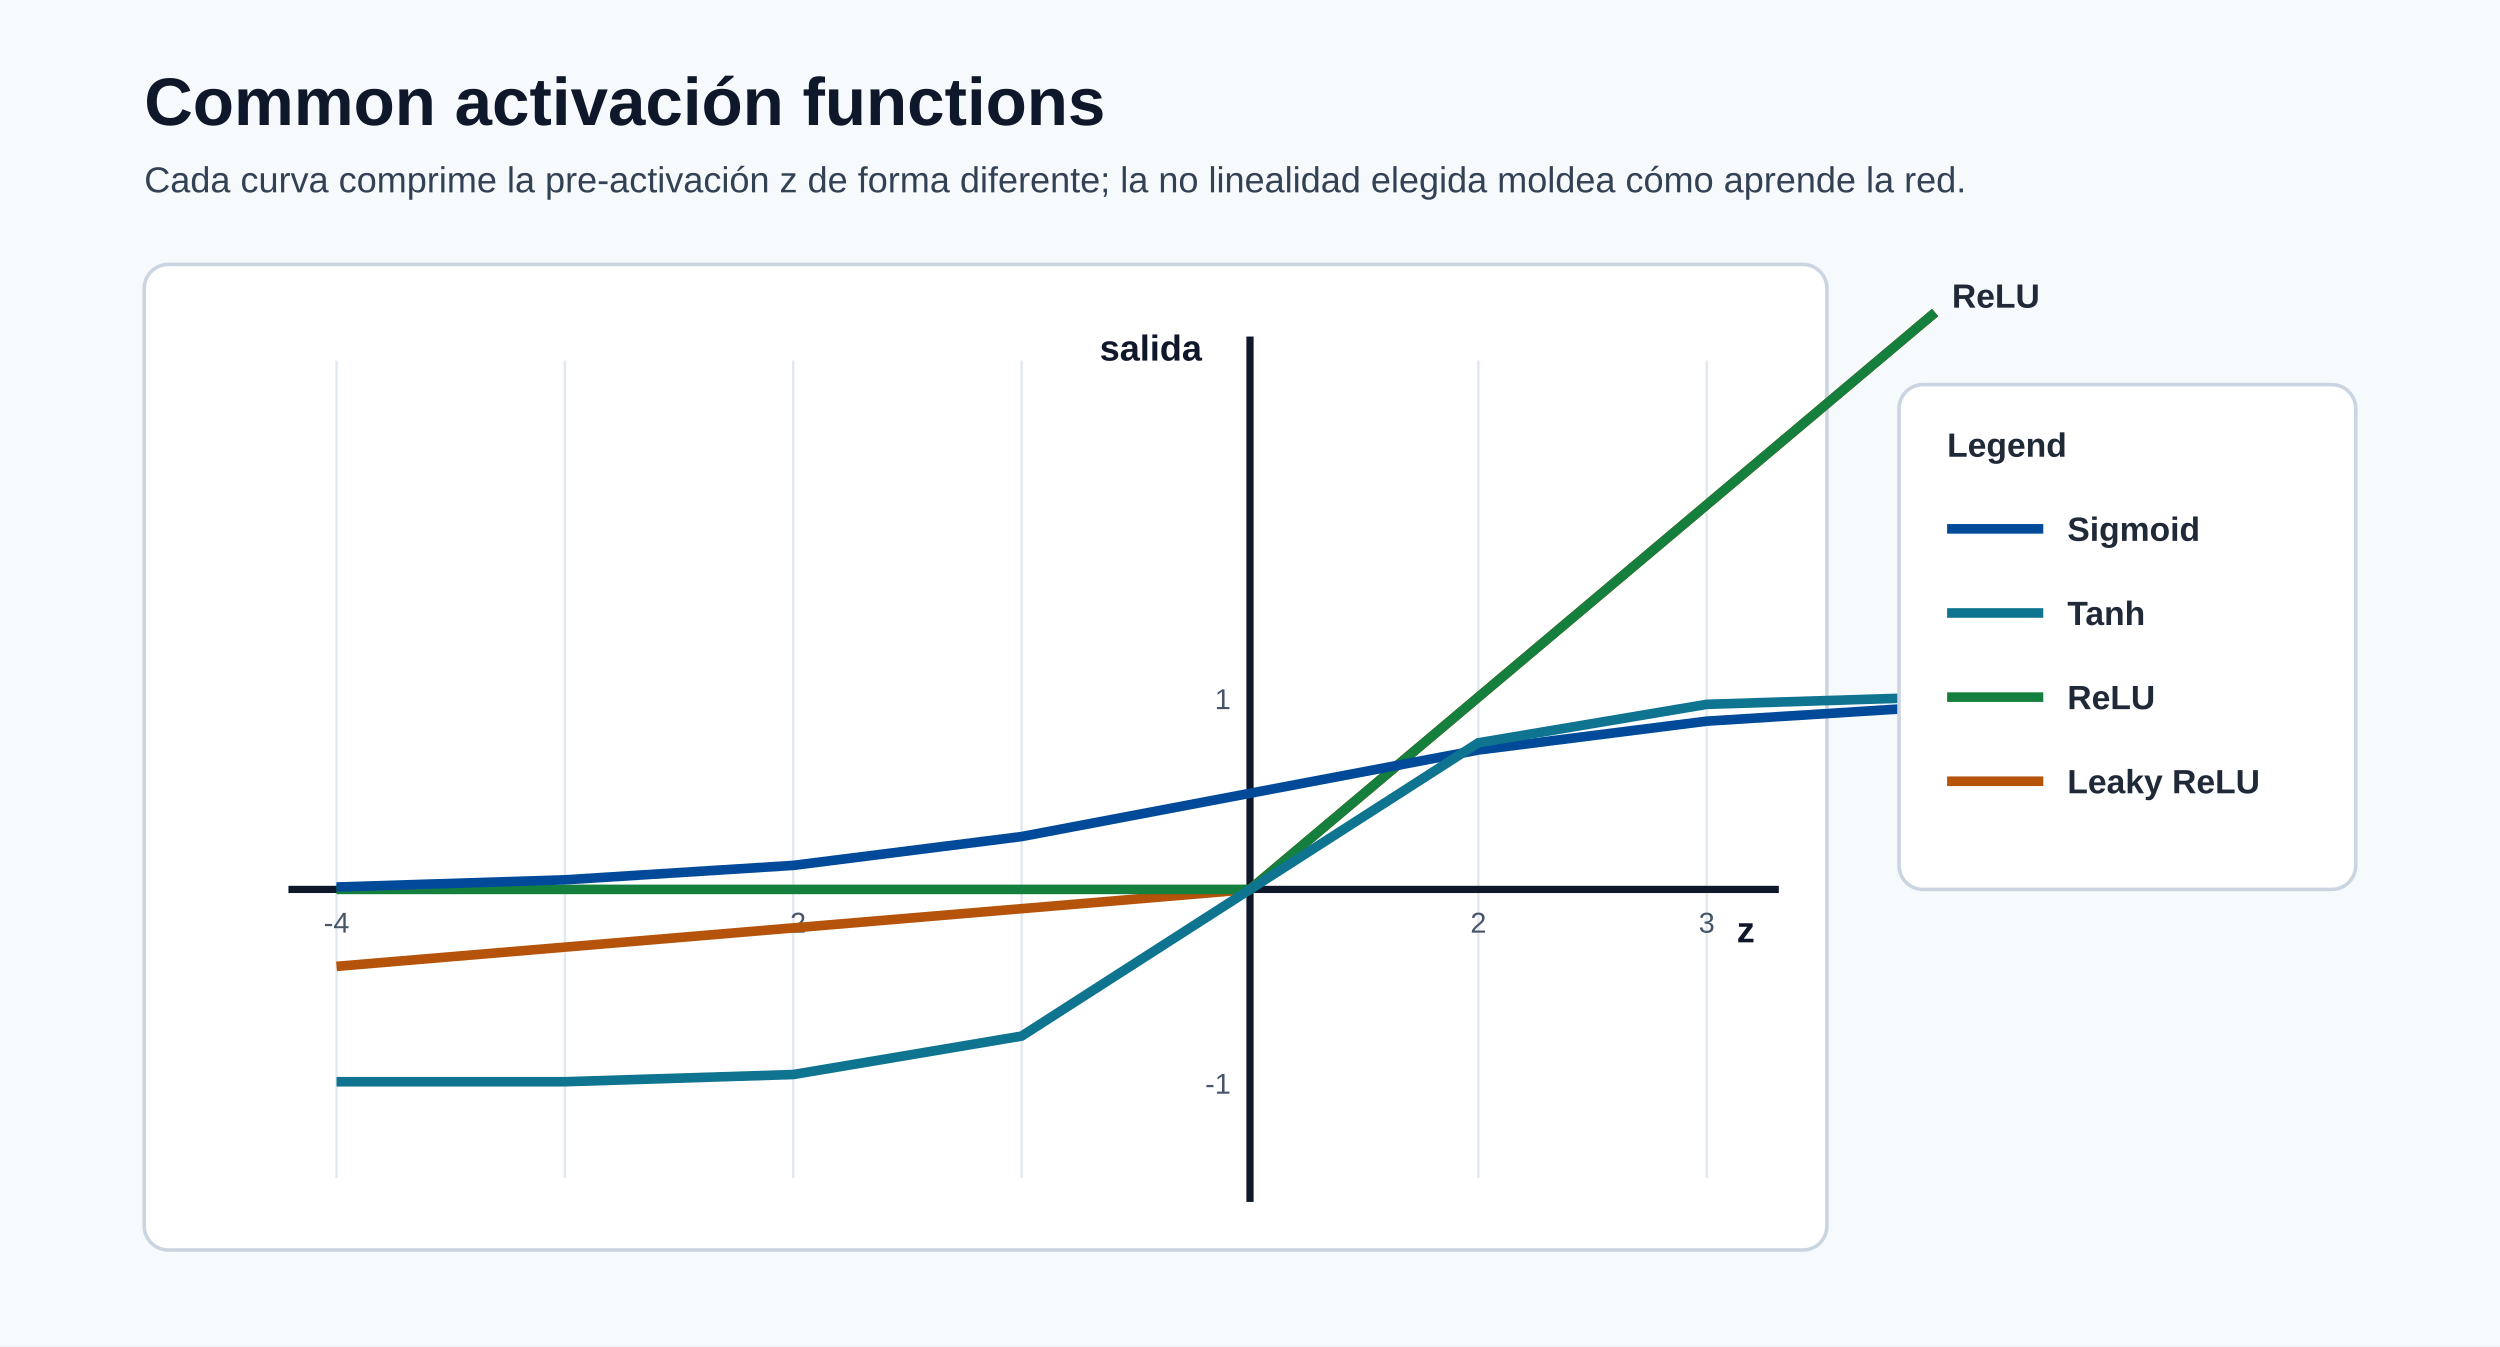
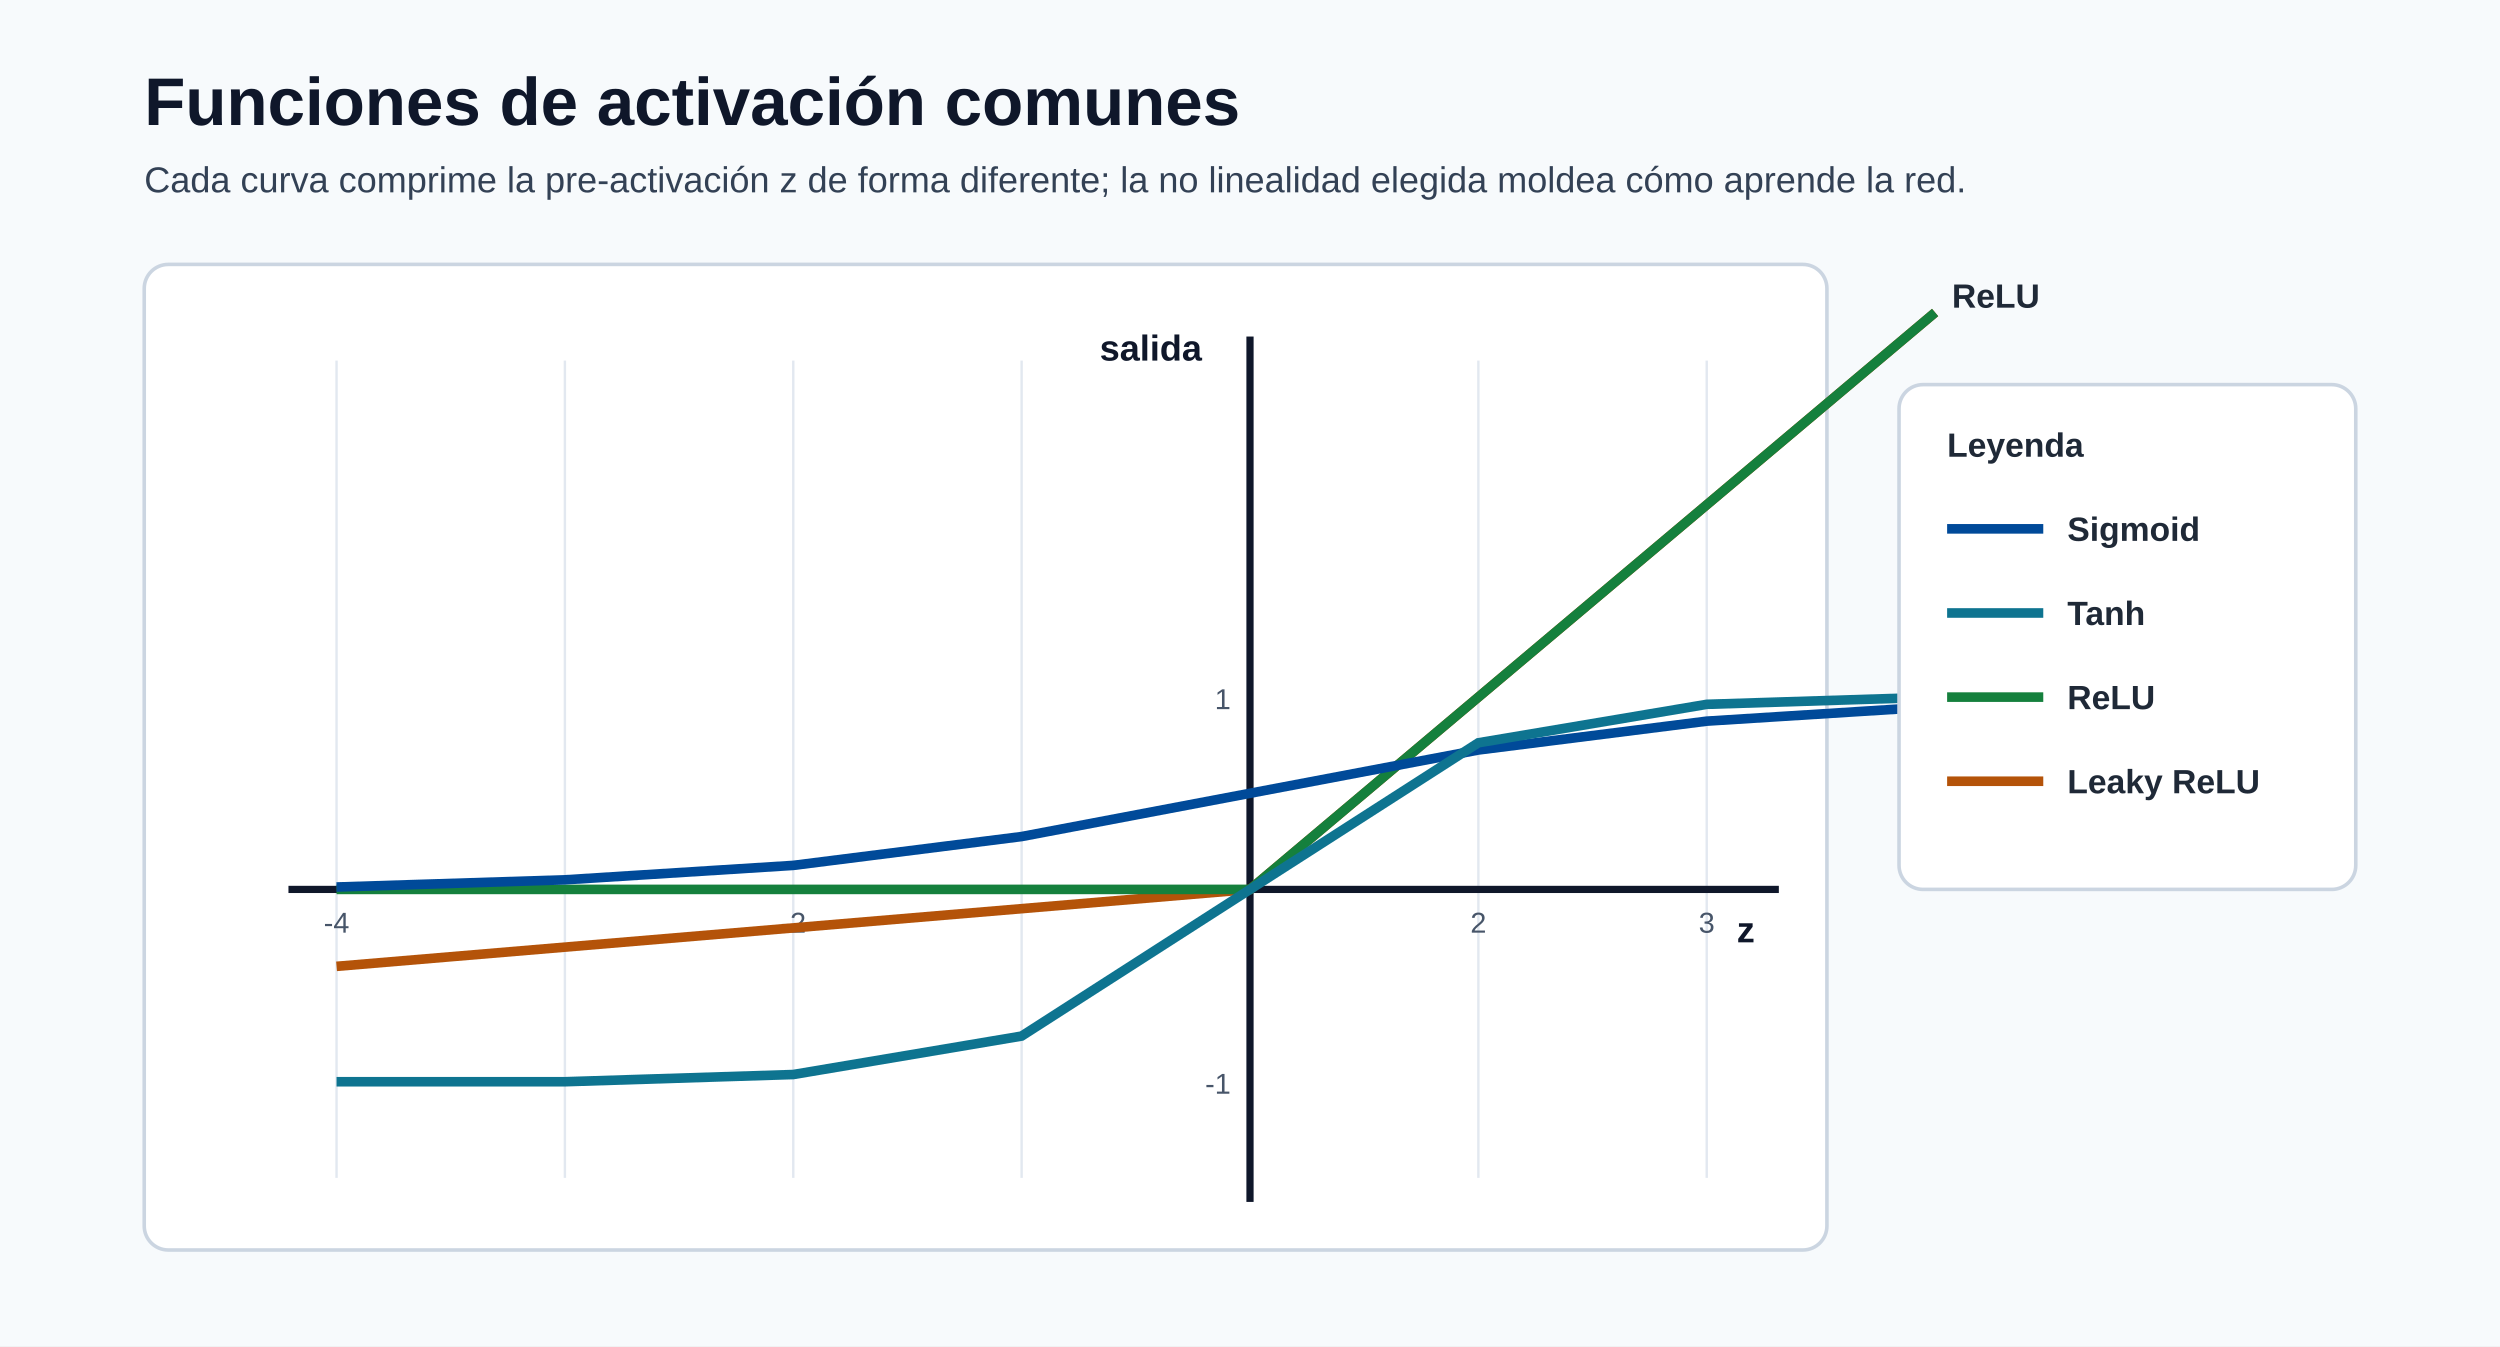
<svg xmlns="http://www.w3.org/2000/svg" width="1040" height="560" viewBox="0 0 1040 560" role="img" aria-labelledby="title desc">
  <defs>
    <style>
      .bg { fill: #f7fafc; }
      .title { fill: #0f172a; font-family: Segoe UI, Arial, sans-serif; font-size: 28px; font-weight: 700; }
      .subtitle { fill: #334155; font-family: Segoe UI, Arial, sans-serif; font-size: 15px; }
      .card { fill: #ffffff; stroke: #cbd5e1; stroke-width: 1.5; }
      .axis { stroke: #0f172a; stroke-width: 3; }
      .grid { stroke: #e2e8f0; stroke-width: 1; }
      .axis-label { fill: #0f172a; font-family: Segoe UI, Arial, sans-serif; font-size: 15px; font-weight: 700; }
      .tick { fill: #475569; font-family: Segoe UI, Arial, sans-serif; font-size: 12px; }
      .legtext { font-family: Segoe UI, Arial, sans-serif; font-size: 14px; font-weight: 700; fill: #1f2937; }
      .sigmoid { fill: none; stroke: #004a99; stroke-width: 4; }
      .tanh { fill: none; stroke: #0e7490; stroke-width: 4; }
      .relu { fill: none; stroke: #15803d; stroke-width: 4; }
      .leaky { fill: none; stroke: #b45309; stroke-width: 4; }
    </style>
  </defs>
  <rect class="bg" x="0" y="0" width="1040" height="560" />
-   <text class="title" x="60" y="52">Common activación functions</text>
+   <text class="title" x="60" y="52">Funciones de activación comunes</text>
  <text class="subtitle" x="60" y="80">Cada curva comprime la pre-activación z de forma diferente; la no linealidad elegida moldea cómo aprende la red.</text>
  <rect class="card" x="60" y="110" width="700" height="410" rx="10" />
  <line class="grid" x1="140" y1="150" x2="140" y2="490" />
  <line class="grid" x1="235" y1="150" x2="235" y2="490" />
  <line class="grid" x1="330" y1="150" x2="330" y2="490" />
  <line class="grid" x1="425" y1="150" x2="425" y2="490" />
  <line class="grid" x1="615" y1="150" x2="615" y2="490" />
  <line class="grid" x1="710" y1="150" x2="710" y2="490" />
  <line class="axis" x1="120" y1="370" x2="740" y2="370" />
  <line class="axis" x1="520" y1="140" x2="520" y2="500" />
  <text class="axis-label" x="730" y="392" text-anchor="end">z</text>
  <text class="axis-label" x="500" y="150" text-anchor="end">salida</text>
  <text class="tick" x="140" y="388" text-anchor="middle">-4</text>
  <text class="tick" x="330" y="388" text-anchor="middle">-2</text>
  <text class="tick" x="615" y="388" text-anchor="middle">2</text>
  <text class="tick" x="710" y="388" text-anchor="middle">3</text>
  <text class="tick" x="512" y="295" text-anchor="end">1</text>
  <text class="tick" x="512" y="455" text-anchor="end">-1</text>
  <polyline class="leaky" points="140,402 520,370 805,130" />
  <polyline class="relu" points="140,370 520,370 805,130" />
  <polyline class="sigmoid" points="140,369 235,366 330,360 425,348 520,330 615,312 710,300 805,294 900,291" />
  <polyline class="tanh" points="140,450 235,450 330,447 425,431 520,370 615,309 710,293 805,290 900,290" />
  <text class="legtext" x="812" y="128" fill="#15803d">ReLU</text>
  <rect class="card" x="790" y="160" width="190" height="210" rx="10" />
-   <text class="legtext" x="810" y="190">Legend</text>
+   <text class="legtext" x="810" y="190">Leyenda</text>
  <line class="sigmoid" x1="810" y1="220" x2="850" y2="220" />
  <text class="legtext" x="860" y="225">Sigmoid</text>
  <line class="tanh" x1="810" y1="255" x2="850" y2="255" />
  <text class="legtext" x="860" y="260">Tanh</text>
  <line class="relu" x1="810" y1="290" x2="850" y2="290" />
  <text class="legtext" x="860" y="295">ReLU</text>
  <line class="leaky" x1="810" y1="325" x2="850" y2="325" />
  <text class="legtext" x="860" y="330">Leaky ReLU</text>
</svg>
